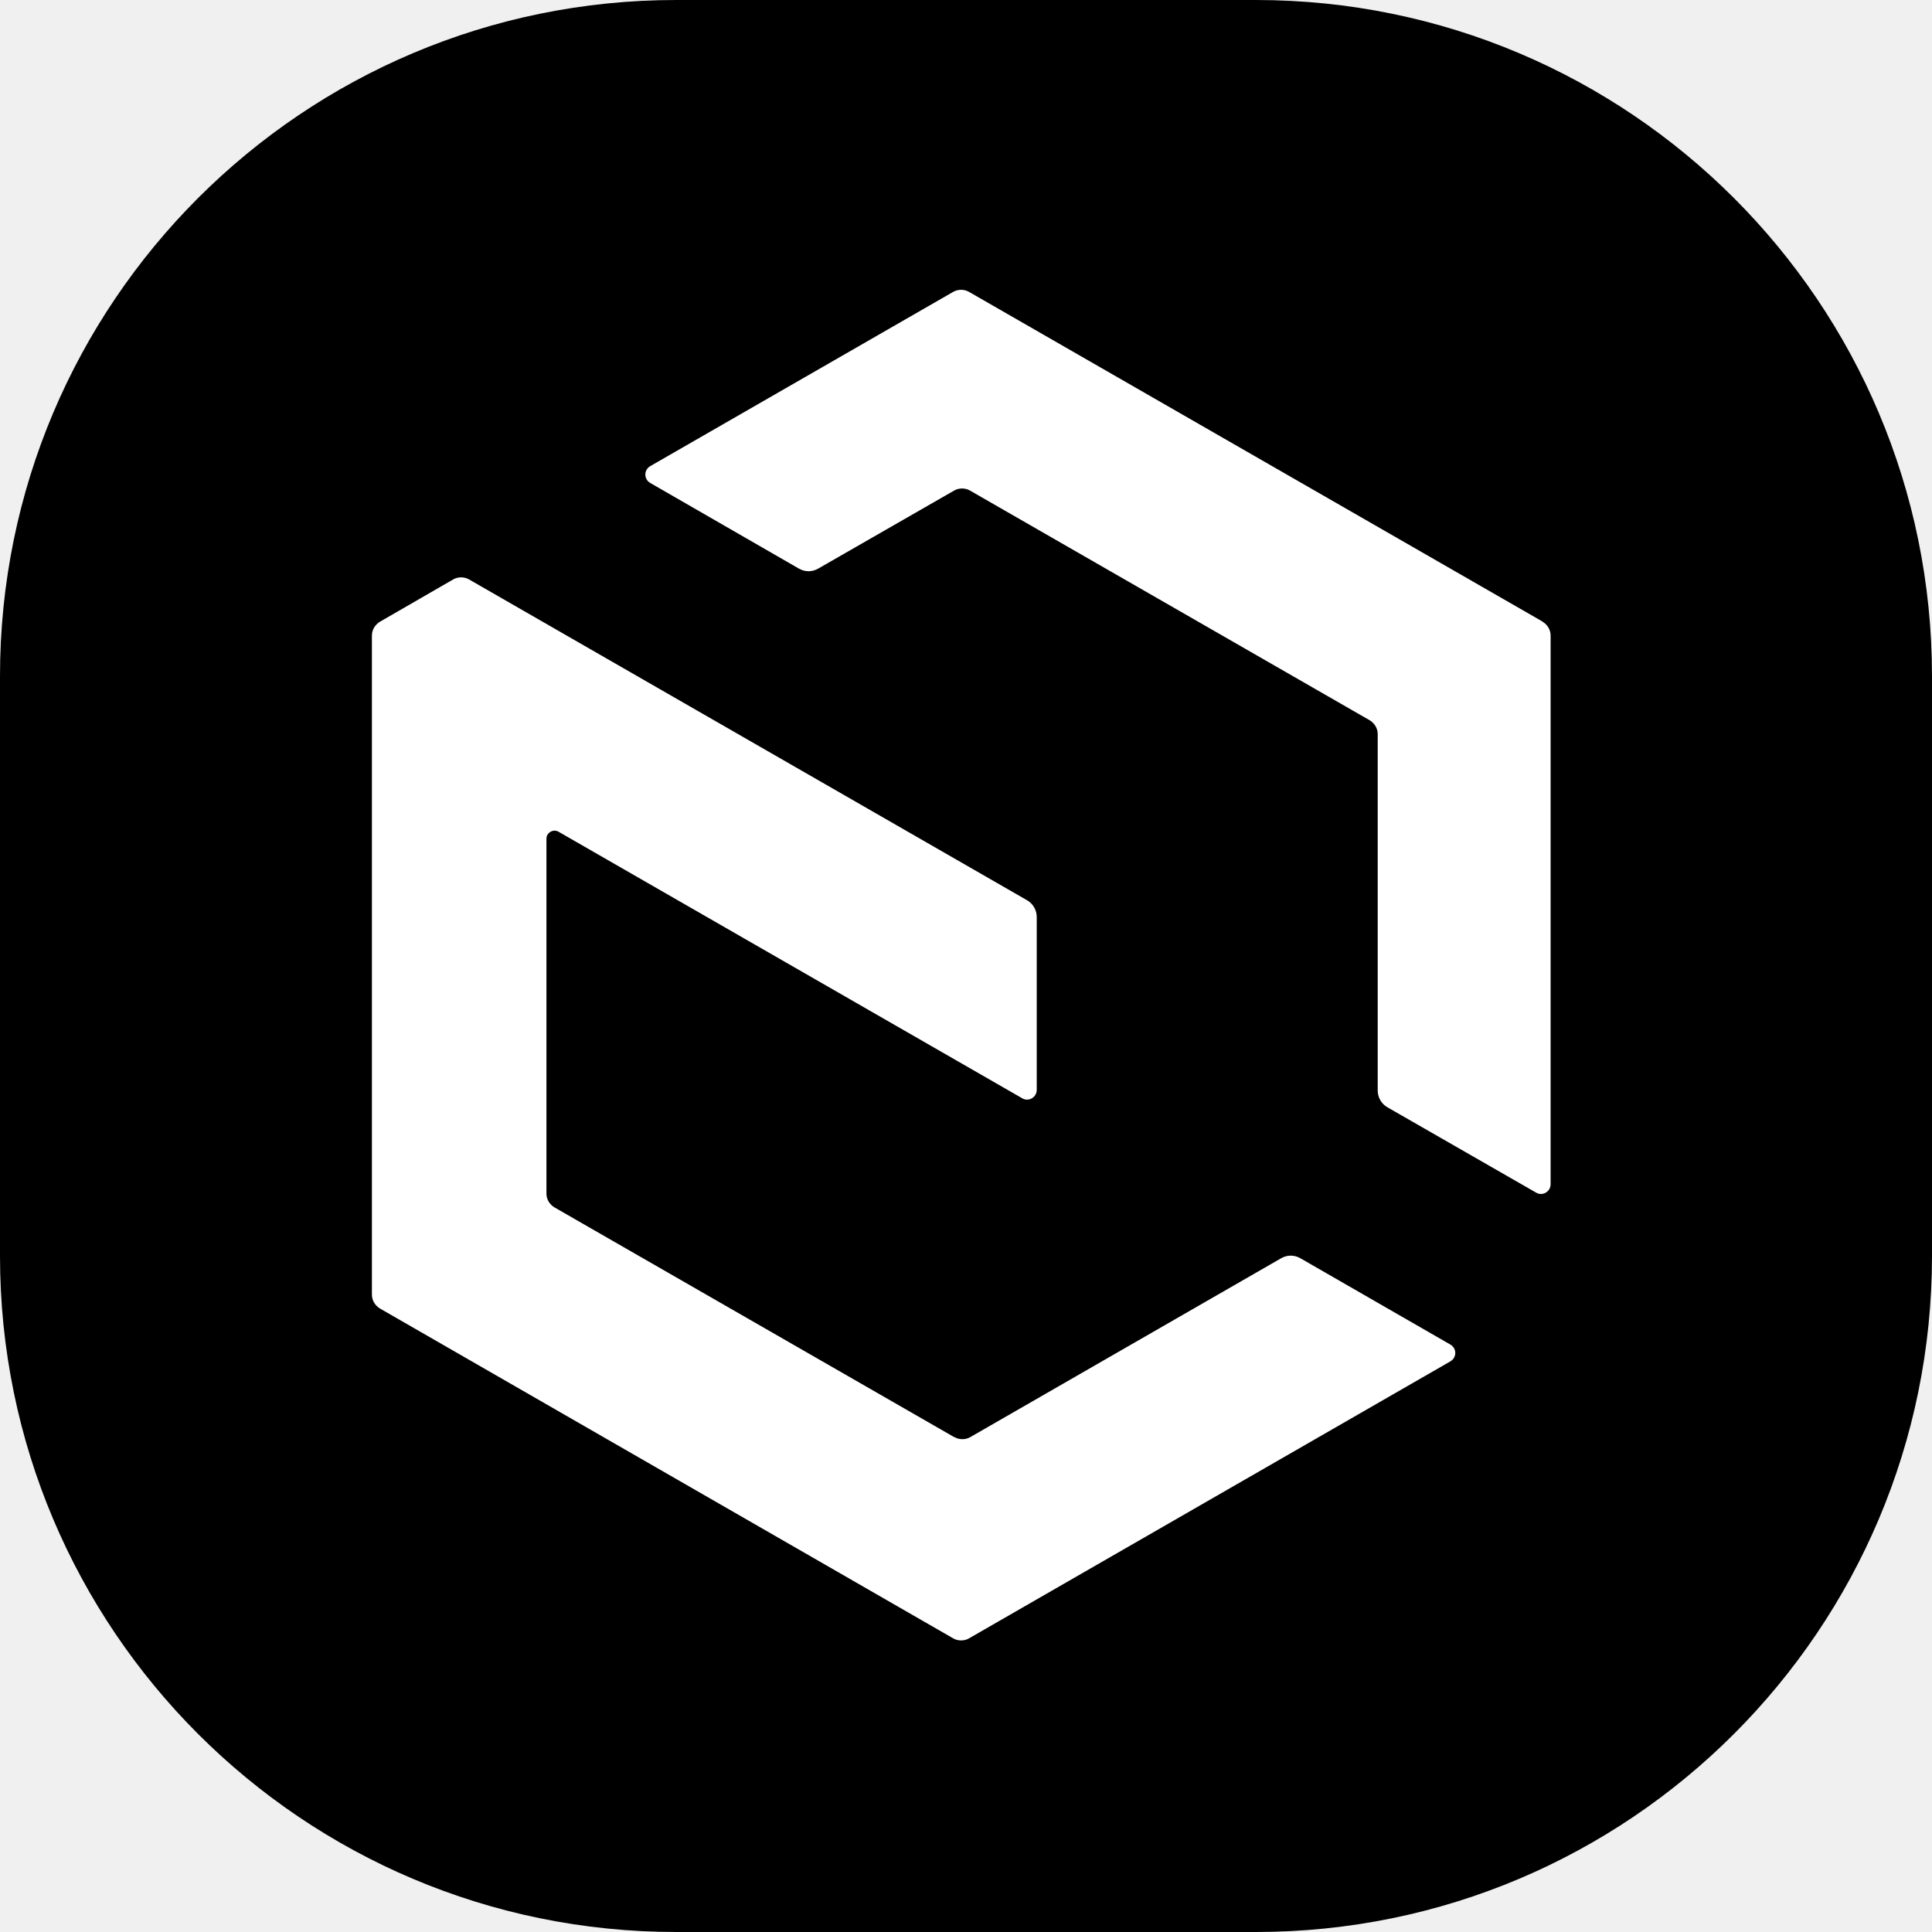
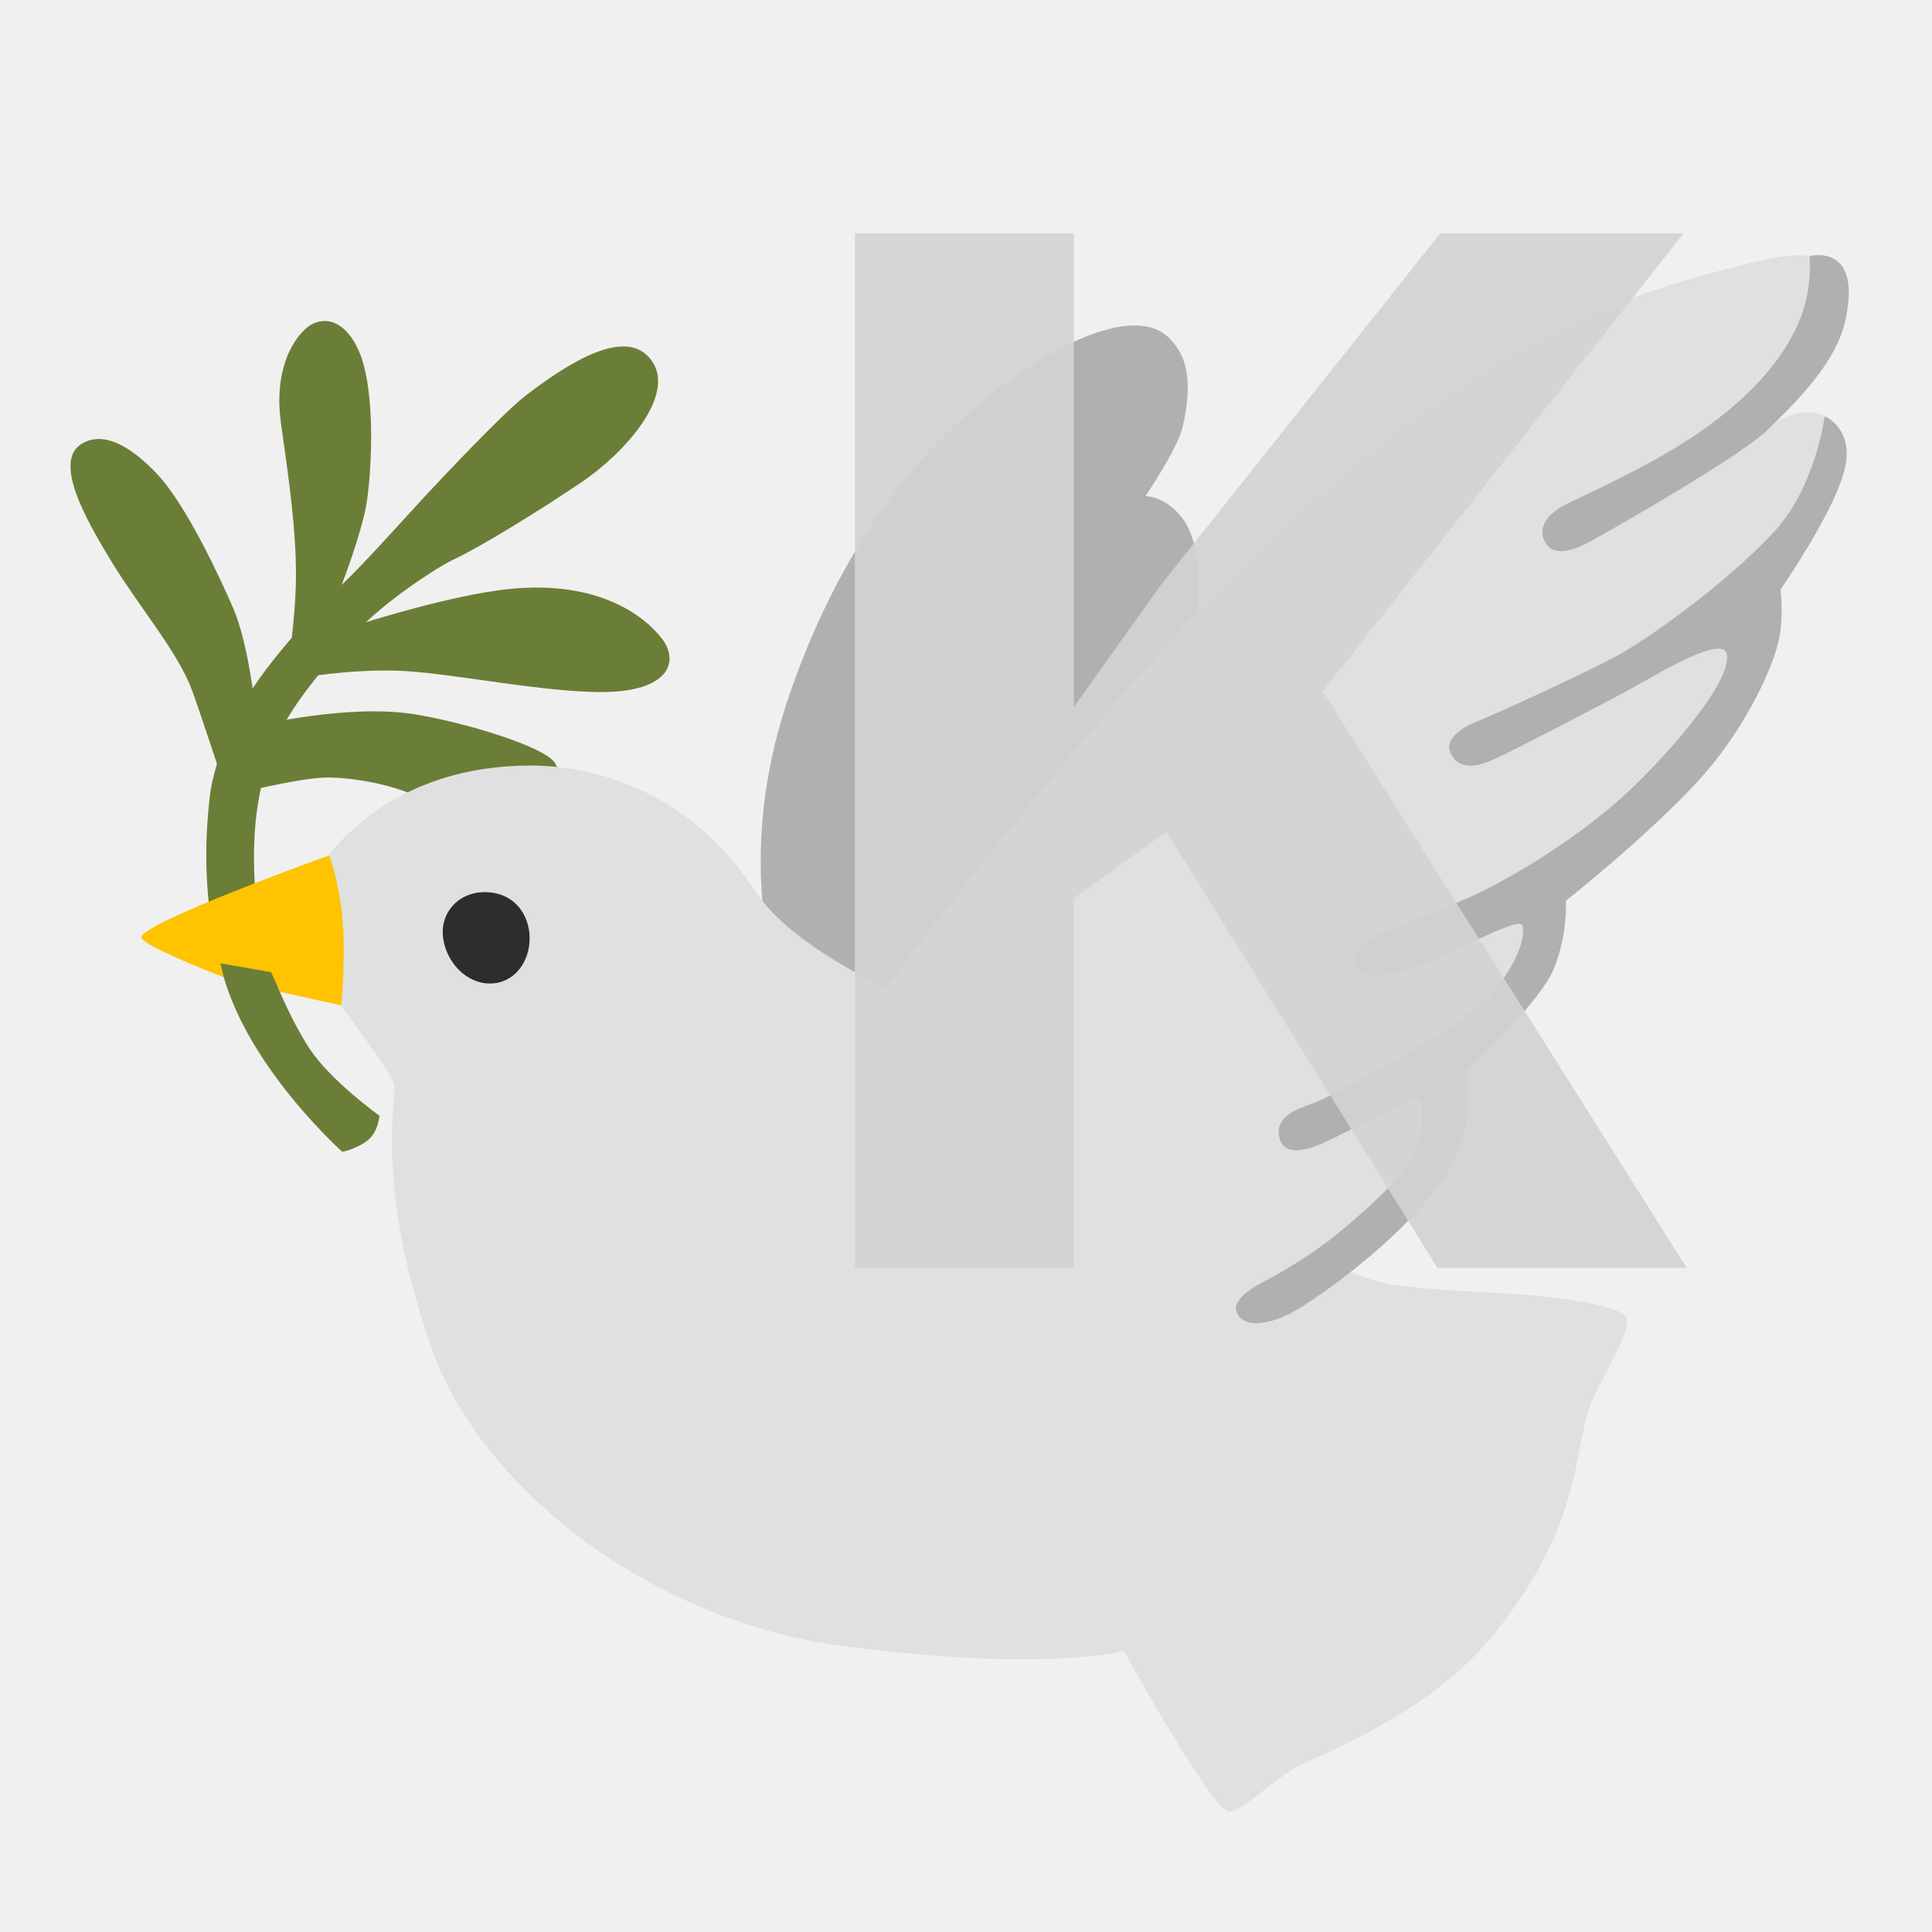
- <svg xmlns="http://www.w3.org/2000/svg" version="1.1" width="1000" height="1000">
-   <style>
-     #light-icon {
-       display: inline;
-     }
-     #dark-icon {
-       display: none;
-     }
- 
-     @media (prefers-color-scheme: dark) {
-       #light-icon {
-         display: none;
-       }
-       #dark-icon {
-         display: inline;
-       }
-     }
-   </style>
-   <g id="light-icon">
-     <svg version="1.1" width="1000" height="1000">
-       <g clip-path="url(#SvgjsClipPath1059)">
-         <rect width="1000" height="1000" fill="#000000" />
-         <g transform="matrix(5,0,0,5,192.5,150)">
-           <svg version="1.1" width="123" height="140">
-             <svg width="123" height="140" viewBox="0 0 123 140" fill="none">
-               <path d="M60.257 118.758L18.904 94.992C18.402 94.692 18.067 94.158 18.067 93.558V56.825C18.067 56.192 18.77 55.792 19.305 56.092L67.316 83.692C67.986 84.092 68.822 83.592 68.822 82.825V64.925C68.822 64.225 68.454 63.558 67.818 63.192L10.071 29.992C9.569 29.692 8.9 29.692 8.398 29.992L0.836 34.358C0.335 34.658 0 35.192 0 35.792V104.025C0 104.625 0.335 105.158 0.836 105.458L60.157 139.592C60.658 139.892 61.328 139.892 61.829 139.592L111.647 110.925C112.317 110.525 112.317 109.592 111.647 109.192L96.123 100.258C95.487 99.892 94.751 99.892 94.116 100.258L61.963 118.758C61.461 119.058 60.792 119.058 60.29 118.758H60.257Z" fill="white" />
-               <path d="M121.149 34.325L61.829 0.225C61.328 -0.075 60.658 -0.075 60.157 0.225L28.807 18.258C28.138 18.658 28.138 19.592 28.807 19.992L44.197 28.858C44.833 29.225 45.569 29.225 46.205 28.858L60.257 20.792C60.759 20.492 61.428 20.492 61.93 20.792L103.283 44.558C103.785 44.858 104.12 45.392 104.12 45.992V82.892C104.12 83.592 104.488 84.258 105.123 84.625L120.514 93.458C121.183 93.858 122.019 93.358 122.019 92.592V35.792C122.019 35.192 121.685 34.658 121.183 34.358L121.149 34.325Z" fill="white" />
-             </svg>
-           </svg>
-         </g>
-       </g>
-       <defs>
-         <clipPath id="SvgjsClipPath1059">
-           <rect width="1000" height="1000" x="0" y="0" rx="350" ry="350" />
-         </clipPath>
-       </defs>
-     </svg>
-   </g>
-   <g id="dark-icon">
-     <svg version="1.1" width="1000" height="1000">
-       <g clip-path="url(#SvgjsClipPath1060)">
-         <rect width="1000" height="1000" fill="#000000" />
-         <g transform="matrix(5,0,0,5,192.5,150)">
-           <svg version="1.1" width="123" height="140">
-             <svg width="123" height="140" viewBox="0 0 123 140" fill="none">
-               <path d="M60.257 118.758L18.904 94.992C18.402 94.692 18.067 94.158 18.067 93.558V56.825C18.067 56.192 18.77 55.792 19.305 56.092L67.316 83.692C67.986 84.092 68.822 83.592 68.822 82.825V64.925C68.822 64.225 68.454 63.558 67.818 63.192L10.071 29.992C9.569 29.692 8.9 29.692 8.398 29.992L0.836 34.358C0.335 34.658 0 35.192 0 35.792V104.025C0 104.625 0.335 105.158 0.836 105.458L60.157 139.592C60.658 139.892 61.328 139.892 61.829 139.592L111.647 110.925C112.317 110.525 112.317 109.592 111.647 109.192L96.123 100.258C95.487 99.892 94.751 99.892 94.116 100.258L61.963 118.758C61.461 119.058 60.792 119.058 60.29 118.758H60.257Z" fill="white" />
-               <path d="M121.149 34.325L61.829 0.225C61.328 -0.075 60.658 -0.075 60.157 0.225L28.807 18.258C28.138 18.658 28.138 19.592 28.807 19.992L44.197 28.858C44.833 29.225 45.569 29.225 46.205 28.858L60.257 20.792C60.759 20.492 61.428 20.492 61.93 20.792L103.283 44.558C103.785 44.858 104.12 45.392 104.12 45.992V82.892C104.12 83.592 104.488 84.258 105.123 84.625L120.514 93.458C121.183 93.858 122.019 93.358 122.019 92.592V35.792C122.019 35.192 121.685 34.658 121.183 34.358L121.149 34.325Z" fill="white" />
-             </svg>
-           </svg>
-         </g>
-       </g>
-       <defs>
-         <clipPath id="SvgjsClipPath1060">
-           <rect width="1000" height="1000" x="0" y="0" rx="350" ry="350" />
-         </clipPath>
-       </defs>
-     </svg>
-   </g>
+ <svg xmlns="http://www.w3.org/2000/svg" width="800px" height="800px" viewBox="0 0 128 128" aria-hidden="true" role="img" class="iconify iconify--noto" preserveAspectRatio="xMidYMid meet">
+   <path d="M15.07 52.73s4.89-1.26 6.73-1.22c2.32.05 4.97.7 6.38 1.55c1.41.84 6.66-.4 6.66-.4s3.03.21 1.97-2.04c-.52-1.11-6.09-2.79-9.43-3.31c-4.36-.68-10.35.77-10.35.77s-.42-5.16-1.62-7.88c-.68-1.56-3.03-6.76-5.07-8.87c-1.33-1.38-3.23-2.87-4.86-1.97c-2.04 1.13.21 5.07 1.97 7.95s4.38 5.95 5.28 8.45c.65 1.76 2.34 6.97 2.34 6.97z" fill="#6b7e37" />
+   <path d="M21.79 40.94s2.18-5.28 2.53-7.81c.35-2.53.49-7.11-.42-9.57c-.6-1.61-1.76-2.75-3.17-2.11c-.84.38-2.7 2.5-2.11 6.62c.56 3.94.99 7.04.99 10.07c0 2.04-.35 4.72-.35 4.72l2.53-1.92z" fill="#6b7e37" />
+   <path d="M19.93 44.92s2.89-.56 6.26-.49s10.14 1.55 14.15 1.41c4.01-.14 4.65-2.04 3.52-3.52c-1.13-1.48-4.15-3.87-10-3.31c-4.43.43-11.4 2.78-11.4 2.78l-2.53 3.13z" fill="#6b7e37" />
+   <path d="M25.14 73.92s-.07 1.06-.77 1.62c-.75.6-1.69.77-1.69.77s-5.7-5.07-7.67-10.98c-1.96-5.89-1.23-11.27-1.13-12.39c.21-2.25 1.48-5.14 2.67-7.04c1.65-2.61 4.65-5.77 6.12-7.18c1.48-1.41 3.73-3.94 5.42-5.77c1.38-1.49 5.33-5.67 6.76-6.76c2.67-2.04 6.62-4.65 8.31-2.32c1.69 2.32-1.83 6.19-4.65 8.09c-2.82 1.9-6.69 4.29-8.52 5.14c-1.01.47-4.5 2.75-6.26 4.65s-4.72 5.07-5.77 8.09c-1.06 3.03-1.34 5.93-.99 10.07c.35 4.15 2.82 8.51 3.59 9.64c1.43 2.12 4.58 4.37 4.58 4.37z" fill="#6b7e37" />
+   <path d="M51.25 63.92s-2.39-7.39.84-17.25c3.34-10.17 8.52-16.33 12.39-19.57c6.57-5.5 11.05-6.41 12.81-4.86c1.65 1.45 1.62 3.59 1.06 6.05c-.33 1.45-2.46 4.58-2.46 4.58s1.32-.03 2.46 1.48c1.76 2.32.84 7.81.84 7.81l-8.02 19.36l-10.98 6.83l-8.94-4.43z" fill="#b0b0b0" />
+   <path d="M58.69 65.45s-6.31-2.82-8.63-6.38c-4.5-6.9-11.02-8.4-15.11-8.35c-10.04.1-13.8 6.85-13.8 6.85l.47 7.79s4.32 5.63 4.5 6.48s-1.36 6.71 2.53 17.64c3.13 8.78 14.08 17.93 27.5 19.62c13.42 1.69 18.3.28 18.3.28s5.96 10.75 6.99 10.65c1.03-.09 3.1-2.39 5.02-3.24c3-1.32 8.92-4.01 12.58-8.59c6.19-7.74 5.09-12.61 6.52-15.58c1.22-2.53 2.39-4.32 2.21-5.26s-5.35-1.55-8.45-1.69c-2.26-.1-4.93-.28-7.04-.56c-1.81-.24-4.04-1.45-4.04-1.45l6.19-5.16l1.13-8.45l6.29-5.73l.47-5.82l8.63-5.91l5.16-7.23v-6.01l3.94-6.48s2.16-4.3 1.5-4.87s-1.92-1.3-4.22.17c-.84.54 1.39-2.8 2.6-4.67c1.55-2.39 1.92-4.97.99-5.91c-.94-.94-1.97-.99-6.97.35c-6.51 1.74-15.2 4.6-27.41 15.49S58.69 65.45 58.69 65.45z" fill="#e0e0e0" />
+   <path d="M120.89 27.58s-.59 4.65-3.33 7.63c-3.04 3.3-8.31 7.11-10.56 8.31c-2.25 1.2-8.09 3.87-9.01 4.22c-.92.35-2.32 1.13-1.9 2.11c.42.99 1.41 1.13 2.82.49c1.41-.63 7.81-3.97 9.29-4.79c1.69-.94 5.87-3.47 6.19-2.25c.38 1.41-2.43 5.09-5.79 8.45c-3.94 3.94-9.42 6.9-11.18 7.67s-4.43 1.83-5.28 2.18c-.84.35-2.75 1.13-2.32 2.39c.42 1.27 2.96.38 3.84.11c2.04-.63 7-3.48 7.21-2.78c.21.7-.28 2.46-2.04 4.5s-7.18 4.86-9.08 5.91s-2.67 1.34-3.24 1.55c-.56.21-2.04.7-1.76 2.04s1.79.84 2.57.56c.53-.19 5.88-2.89 6.44-3.1c.56-.21.77 1.9 0 3.55c-.7 1.51-2.96 3.63-5.21 5.46c-1.77 1.44-4.08 2.75-4.65 3.03c-.56.28-2.32 1.2-1.97 2.11c.35.92 1.69.99 3.45.14c1.76-.84 10.76-7.16 11.68-12.11c.49-2.64.14-4.08.14-4.08s4.86-4.43 5.77-6.76c.92-2.32.77-4.43.77-4.43s6.07-4.83 9.21-8.45c2.83-3.26 4.61-7.2 4.94-9.03c.29-1.6.07-3.14.07-3.14s3.31-4.79 4.15-7.6c.94-3.03-1.22-3.89-1.22-3.89z" fill="#b0b0b0" />
+   <path d="M119.88 16.97s.28 2.04-.7 4.36c-1.57 3.69-5.15 6.47-8.02 8.24c-3.1 1.9-6.97 3.59-7.6 3.94c-.63.35-1.72 1.16-1.27 2.25c.49 1.2 1.9.7 2.75.28c.84-.42 10.28-5.77 12.11-7.6c1.24-1.24 4.36-4.08 5.07-7.04c1.27-5.4-2.34-4.43-2.34-4.43z" fill="#b0b0b0" />
+   <path d="M35.09 62.16c0 1.61-1.05 3-2.63 3c-1.58 0-2.88-1.41-3.1-3c-.23-1.69 1-2.98 2.58-3.05c2.07-.09 3.15 1.45 3.15 3.05z" fill="#2d2d2d" />
+   <path d="M21.81 56.67s-12.53 4.5-12.44 5.44c.06.56 5.44 2.63 5.44 2.63l-.21-.92l3.36.59l.61 1.31l4.04.89s.33-3.43.05-6.05c-.26-2.37-.85-3.89-.85-3.89z" fill="#ffc300" />
+   <text x="48" y="84" fill="#D3D3D3" opacity=".92" font-size="96" font-family="Arial Black, Gadget, sans-serif" font-weight="900">
+     K
+   </text>
</svg>
